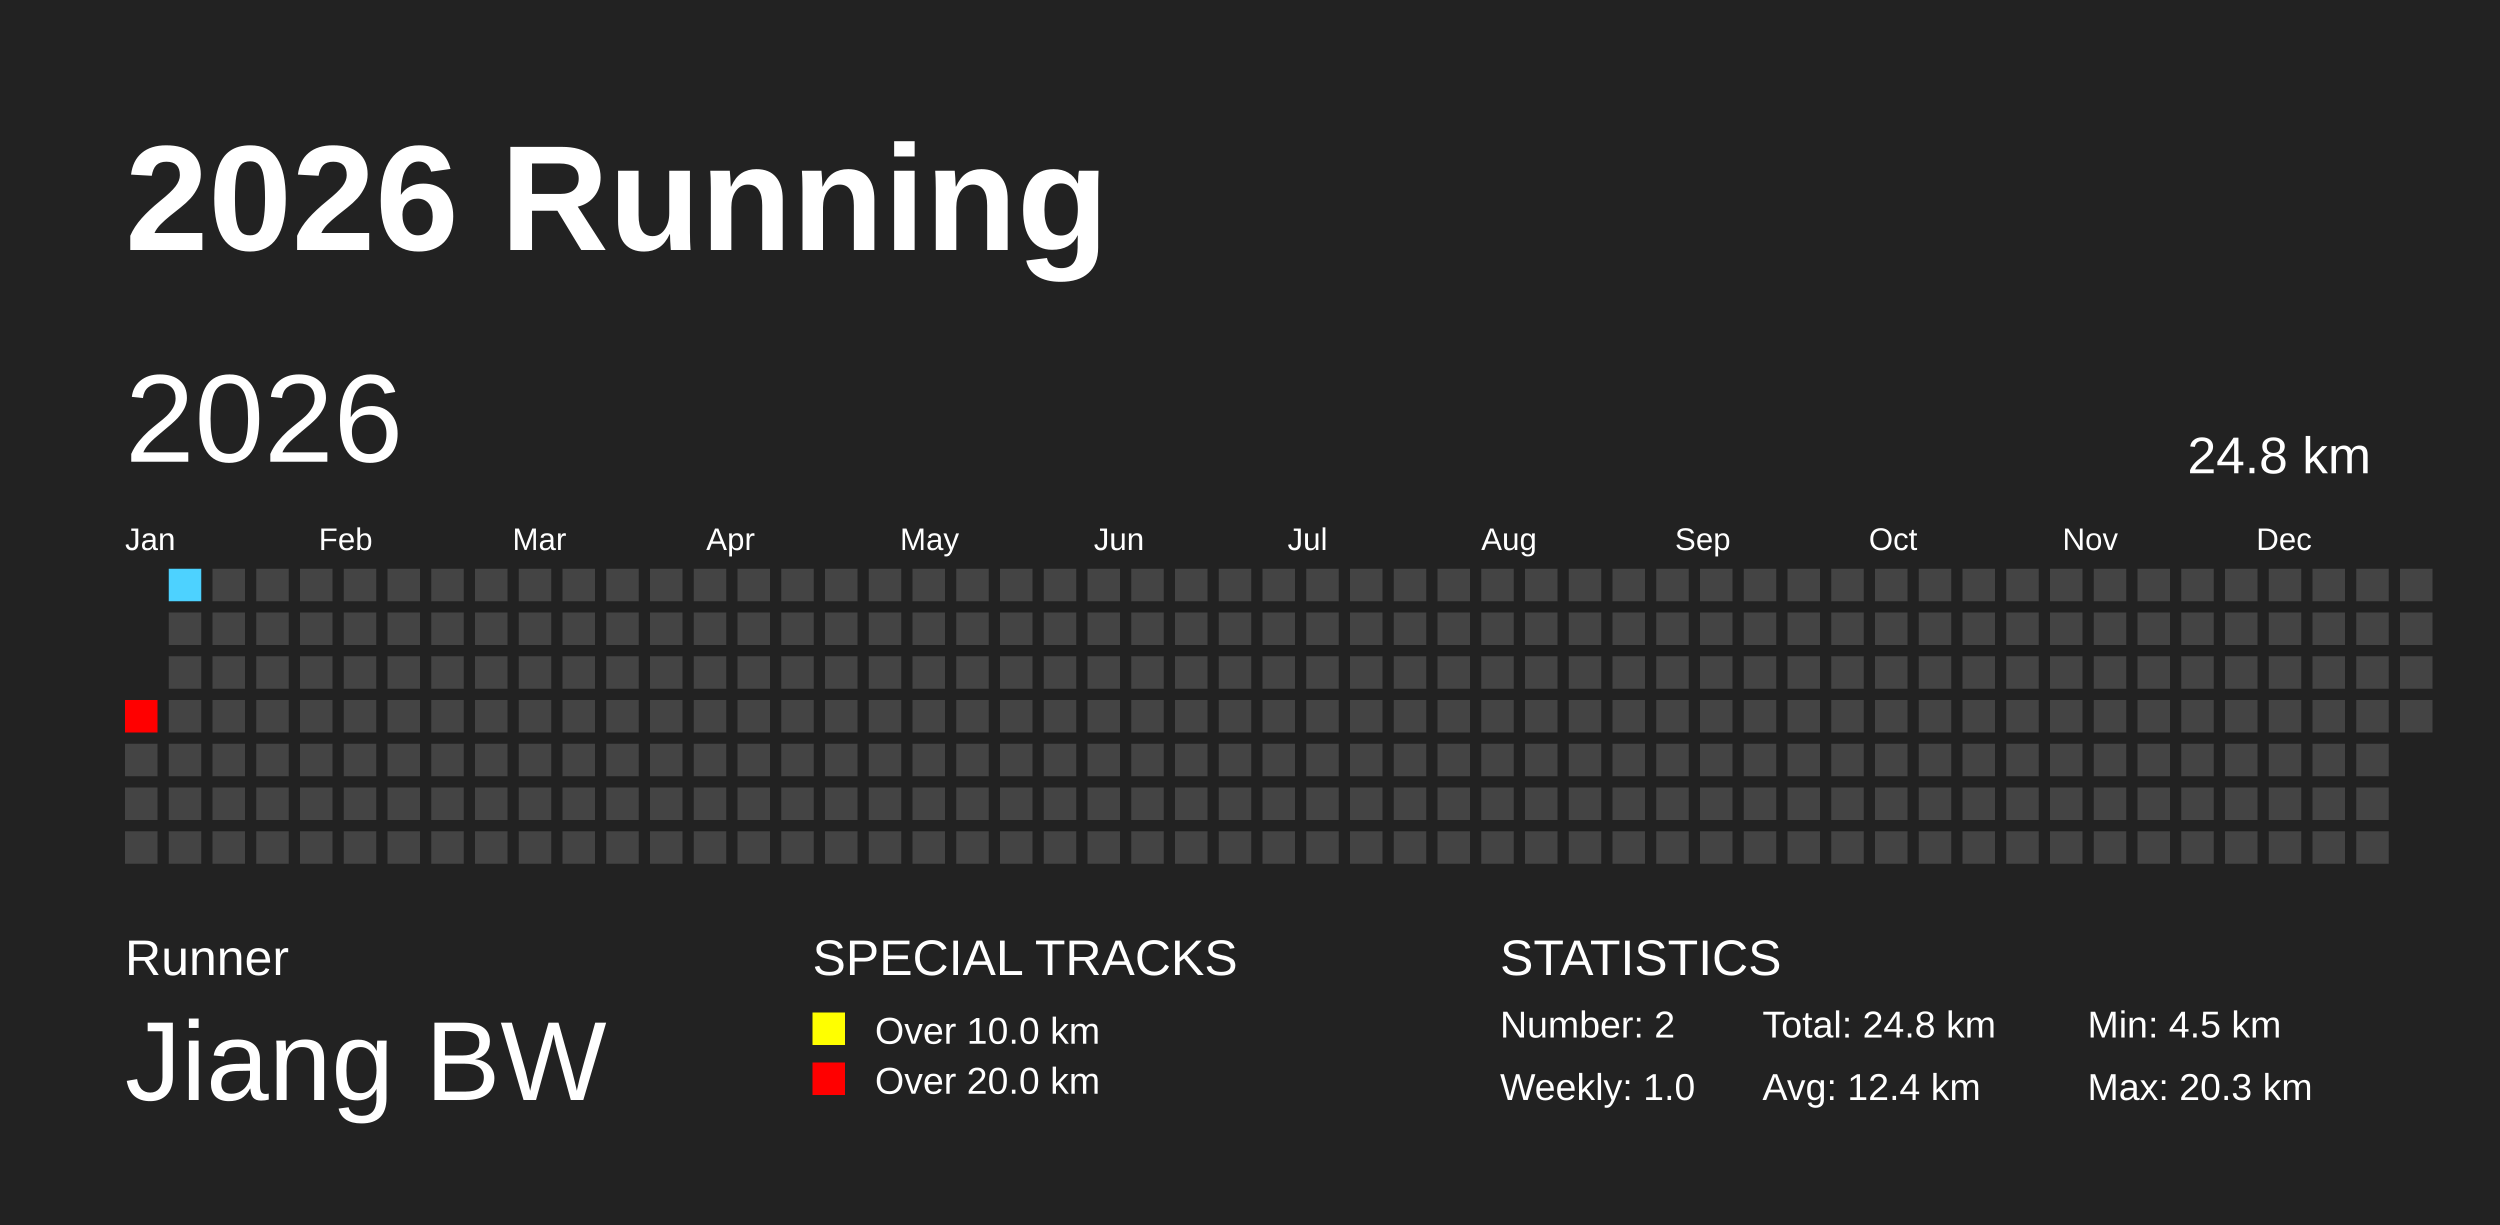
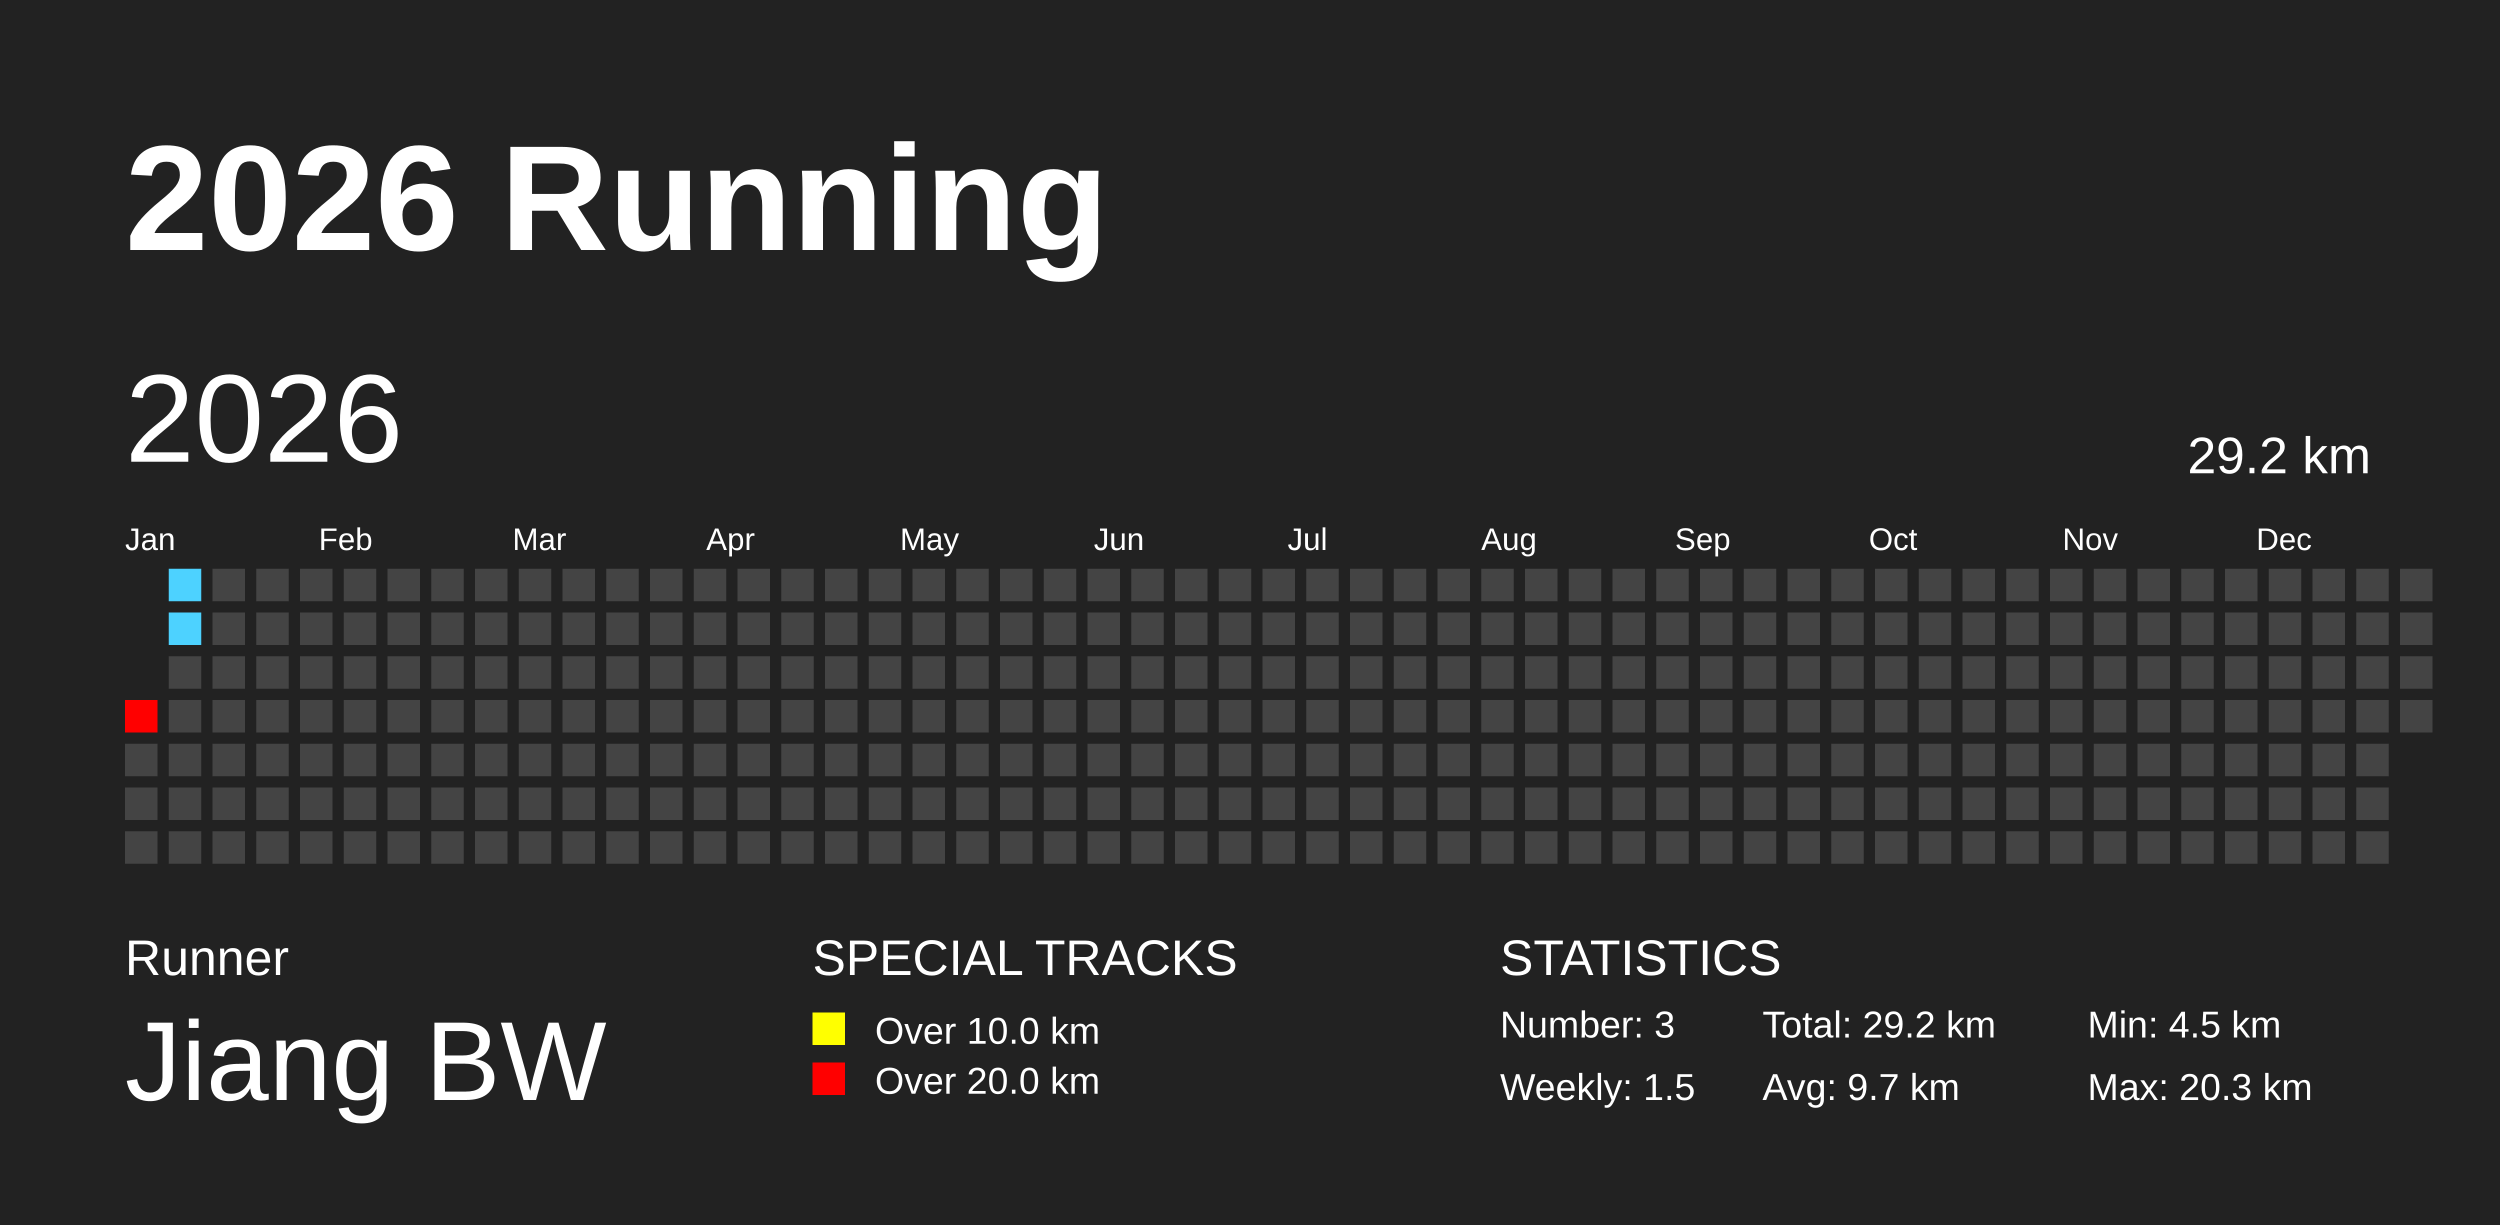
<svg xmlns="http://www.w3.org/2000/svg" baseProfile="full" height="98mm" version="1.1" viewBox="0,0,200,98" width="200mm">
  <defs />
  <rect fill="#222222" height="98" width="200" x="0" y="0" />
  <text fill="#FFFFFF" style="font-size:12px; font-family:Arial; font-weight:bold;" x="10" y="20">2026 Running</text>
  <text fill="#FFFFFF" style="font-size:4px; font-family:Arial" x="10" y="78">Runner</text>
  <text fill="#FFFFFF" style="font-size:9px; font-family:Arial" x="10" y="88">Jiang BW</text>
  <text fill="#FFFFFF" style="font-size:4px; font-family:Arial" x="65" y="78">SPECIAL TRACKS</text>
  <rect fill="yellow" height="2.6" width="2.6" x="65" y="81" />
  <text fill="#FFFFFF" style="font-size:3px; font-family:Arial" x="70" y="83.5">Over 10.0 km</text>
  <rect fill="red" height="2.6" width="2.6" x="65" y="85" />
  <text fill="#FFFFFF" style="font-size:3px; font-family:Arial" x="70" y="87.5">Over 20.0 km</text>
  <text fill="#FFFFFF" style="font-size:4px; font-family:Arial" x="120" y="78">STATISTICS</text>
-   <text fill="#FFFFFF" style="font-size:3px; font-family:Arial" x="120" y="83">Number: 2</text>
-   <text fill="#FFFFFF" style="font-size:3px; font-family:Arial" x="120" y="88">Weekly: 1.0</text>
-   <text fill="#FFFFFF" style="font-size:3px; font-family:Arial" x="141" y="83">Total: 24.8 km</text>
-   <text fill="#FFFFFF" style="font-size:3px; font-family:Arial" x="141" y="88">Avg: 12.4 km</text>
+   <text fill="#FFFFFF" style="font-size:3px; font-family:Arial" x="120" y="83">Number: 3</text>
+   <text fill="#FFFFFF" style="font-size:3px; font-family:Arial" x="120" y="88">Weekly: 1.5</text>
+   <text fill="#FFFFFF" style="font-size:3px; font-family:Arial" x="141" y="83">Total: 29.2 km</text>
+   <text fill="#FFFFFF" style="font-size:3px; font-family:Arial" x="141" y="88">Avg: 9.7 km</text>
  <text fill="#FFFFFF" style="font-size:3px; font-family:Arial" x="167" y="83">Min: 4.5 km</text>
  <text fill="#FFFFFF" style="font-size:3px; font-family:Arial" x="167" y="88">Max: 20.3 km</text>
  <text dominant-baseline="hanging" fill="#FFFFFF" style="font-size:10.0px; font-family:Arial;" x="10" y="30">2026</text>
-   <text dominant-baseline="hanging" fill="#FFFFFF" style="font-size:4.125px; font-family:Arial;" x="175" y="35">24.8 km</text>
+   <text dominant-baseline="hanging" fill="#FFFFFF" style="font-size:4.125px; font-family:Arial;" x="175" y="35">29.2 km</text>
  <text fill="#FFFFFF" style="font-size:2.5px; font-family:Arial" x="10.0" y="44">Jan</text>
  <text fill="#FFFFFF" style="font-size:2.5px; font-family:Arial" x="25.5" y="44">Feb</text>
  <text fill="#FFFFFF" style="font-size:2.5px; font-family:Arial" x="41.0" y="44">Mar</text>
  <text fill="#FFFFFF" style="font-size:2.5px; font-family:Arial" x="56.5" y="44">Apr</text>
  <text fill="#FFFFFF" style="font-size:2.5px; font-family:Arial" x="72.0" y="44">May</text>
  <text fill="#FFFFFF" style="font-size:2.5px; font-family:Arial" x="87.5" y="44">Jun</text>
  <text fill="#FFFFFF" style="font-size:2.5px; font-family:Arial" x="103.0" y="44">Jul</text>
  <text fill="#FFFFFF" style="font-size:2.5px; font-family:Arial" x="118.5" y="44">Aug</text>
  <text fill="#FFFFFF" style="font-size:2.5px; font-family:Arial" x="134.0" y="44">Sep</text>
  <text fill="#FFFFFF" style="font-size:2.5px; font-family:Arial" x="149.5" y="44">Oct</text>
  <text fill="#FFFFFF" style="font-size:2.5px; font-family:Arial" x="165.0" y="44">Nov</text>
  <text fill="#FFFFFF" style="font-size:2.5px; font-family:Arial" x="180.5" y="44">Dec</text>
  <rect fill="red" height="2.6" width="2.6" x="10.0" y="56.0" />
  <rect fill="#444444" height="2.6" width="2.6" x="10.0" y="59.5" />
  <rect fill="#444444" height="2.6" width="2.6" x="10.0" y="63.0" />
  <rect fill="#444444" height="2.6" width="2.6" x="10.0" y="66.5" />
  <rect fill="#4dd2ff" height="2.6" width="2.6" x="13.5" y="45.5" />
-   <rect fill="#444444" height="2.6" width="2.6" x="13.5" y="49.0" />
+   <rect fill="#4dd2ff" height="2.6" width="2.6" x="13.5" y="49.0" />
  <rect fill="#444444" height="2.6" width="2.6" x="13.5" y="52.5" />
  <rect fill="#444444" height="2.6" width="2.6" x="13.5" y="56.0" />
  <rect fill="#444444" height="2.6" width="2.6" x="13.5" y="59.5" />
  <rect fill="#444444" height="2.6" width="2.6" x="13.5" y="63.0" />
  <rect fill="#444444" height="2.6" width="2.6" x="13.5" y="66.5" />
  <rect fill="#444444" height="2.6" width="2.6" x="17.0" y="45.5" />
  <rect fill="#444444" height="2.6" width="2.6" x="17.0" y="49.0" />
  <rect fill="#444444" height="2.6" width="2.6" x="17.0" y="52.5" />
  <rect fill="#444444" height="2.6" width="2.6" x="17.0" y="56.0" />
  <rect fill="#444444" height="2.6" width="2.6" x="17.0" y="59.5" />
  <rect fill="#444444" height="2.6" width="2.6" x="17.0" y="63.0" />
  <rect fill="#444444" height="2.6" width="2.6" x="17.0" y="66.5" />
  <rect fill="#444444" height="2.6" width="2.6" x="20.5" y="45.5" />
  <rect fill="#444444" height="2.6" width="2.6" x="20.5" y="49.0" />
  <rect fill="#444444" height="2.6" width="2.6" x="20.5" y="52.5" />
  <rect fill="#444444" height="2.6" width="2.6" x="20.5" y="56.0" />
  <rect fill="#444444" height="2.6" width="2.6" x="20.5" y="59.5" />
  <rect fill="#444444" height="2.6" width="2.6" x="20.5" y="63.0" />
  <rect fill="#444444" height="2.6" width="2.6" x="20.5" y="66.5" />
  <rect fill="#444444" height="2.6" width="2.6" x="24.0" y="45.5" />
  <rect fill="#444444" height="2.6" width="2.6" x="24.0" y="49.0" />
  <rect fill="#444444" height="2.6" width="2.6" x="24.0" y="52.5" />
  <rect fill="#444444" height="2.6" width="2.6" x="24.0" y="56.0" />
  <rect fill="#444444" height="2.6" width="2.6" x="24.0" y="59.5" />
  <rect fill="#444444" height="2.6" width="2.6" x="24.0" y="63.0" />
  <rect fill="#444444" height="2.6" width="2.6" x="24.0" y="66.5" />
  <rect fill="#444444" height="2.6" width="2.6" x="27.5" y="45.5" />
  <rect fill="#444444" height="2.6" width="2.6" x="27.5" y="49.0" />
  <rect fill="#444444" height="2.6" width="2.6" x="27.5" y="52.5" />
  <rect fill="#444444" height="2.6" width="2.6" x="27.5" y="56.0" />
  <rect fill="#444444" height="2.6" width="2.6" x="27.5" y="59.5" />
  <rect fill="#444444" height="2.6" width="2.6" x="27.5" y="63.0" />
  <rect fill="#444444" height="2.6" width="2.6" x="27.5" y="66.5" />
  <rect fill="#444444" height="2.6" width="2.6" x="31.0" y="45.5" />
  <rect fill="#444444" height="2.6" width="2.6" x="31.0" y="49.0" />
  <rect fill="#444444" height="2.6" width="2.6" x="31.0" y="52.5" />
  <rect fill="#444444" height="2.6" width="2.6" x="31.0" y="56.0" />
  <rect fill="#444444" height="2.6" width="2.6" x="31.0" y="59.5" />
  <rect fill="#444444" height="2.6" width="2.6" x="31.0" y="63.0" />
  <rect fill="#444444" height="2.6" width="2.6" x="31.0" y="66.5" />
  <rect fill="#444444" height="2.6" width="2.6" x="34.5" y="45.5" />
  <rect fill="#444444" height="2.6" width="2.6" x="34.5" y="49.0" />
  <rect fill="#444444" height="2.6" width="2.6" x="34.5" y="52.5" />
  <rect fill="#444444" height="2.6" width="2.6" x="34.5" y="56.0" />
  <rect fill="#444444" height="2.6" width="2.6" x="34.5" y="59.5" />
  <rect fill="#444444" height="2.6" width="2.6" x="34.5" y="63.0" />
  <rect fill="#444444" height="2.6" width="2.6" x="34.5" y="66.5" />
  <rect fill="#444444" height="2.6" width="2.6" x="38.0" y="45.5" />
  <rect fill="#444444" height="2.6" width="2.6" x="38.0" y="49.0" />
  <rect fill="#444444" height="2.6" width="2.6" x="38.0" y="52.5" />
  <rect fill="#444444" height="2.6" width="2.6" x="38.0" y="56.0" />
  <rect fill="#444444" height="2.6" width="2.6" x="38.0" y="59.5" />
  <rect fill="#444444" height="2.6" width="2.6" x="38.0" y="63.0" />
  <rect fill="#444444" height="2.6" width="2.6" x="38.0" y="66.5" />
  <rect fill="#444444" height="2.6" width="2.6" x="41.5" y="45.5" />
  <rect fill="#444444" height="2.6" width="2.6" x="41.5" y="49.0" />
  <rect fill="#444444" height="2.6" width="2.6" x="41.5" y="52.5" />
  <rect fill="#444444" height="2.6" width="2.6" x="41.5" y="56.0" />
  <rect fill="#444444" height="2.6" width="2.6" x="41.5" y="59.5" />
  <rect fill="#444444" height="2.6" width="2.6" x="41.5" y="63.0" />
  <rect fill="#444444" height="2.6" width="2.6" x="41.5" y="66.5" />
  <rect fill="#444444" height="2.6" width="2.6" x="45.0" y="45.5" />
  <rect fill="#444444" height="2.6" width="2.6" x="45.0" y="49.0" />
  <rect fill="#444444" height="2.6" width="2.6" x="45.0" y="52.5" />
  <rect fill="#444444" height="2.6" width="2.6" x="45.0" y="56.0" />
  <rect fill="#444444" height="2.6" width="2.6" x="45.0" y="59.5" />
  <rect fill="#444444" height="2.6" width="2.6" x="45.0" y="63.0" />
  <rect fill="#444444" height="2.6" width="2.6" x="45.0" y="66.5" />
  <rect fill="#444444" height="2.6" width="2.6" x="48.5" y="45.5" />
  <rect fill="#444444" height="2.6" width="2.6" x="48.5" y="49.0" />
  <rect fill="#444444" height="2.6" width="2.6" x="48.5" y="52.5" />
  <rect fill="#444444" height="2.6" width="2.6" x="48.5" y="56.0" />
  <rect fill="#444444" height="2.6" width="2.6" x="48.5" y="59.5" />
  <rect fill="#444444" height="2.6" width="2.6" x="48.5" y="63.0" />
  <rect fill="#444444" height="2.6" width="2.6" x="48.5" y="66.5" />
  <rect fill="#444444" height="2.6" width="2.6" x="52.0" y="45.5" />
  <rect fill="#444444" height="2.6" width="2.6" x="52.0" y="49.0" />
  <rect fill="#444444" height="2.6" width="2.6" x="52.0" y="52.5" />
  <rect fill="#444444" height="2.6" width="2.6" x="52.0" y="56.0" />
  <rect fill="#444444" height="2.6" width="2.6" x="52.0" y="59.5" />
  <rect fill="#444444" height="2.6" width="2.6" x="52.0" y="63.0" />
  <rect fill="#444444" height="2.6" width="2.6" x="52.0" y="66.5" />
  <rect fill="#444444" height="2.6" width="2.6" x="55.5" y="45.5" />
  <rect fill="#444444" height="2.6" width="2.6" x="55.5" y="49.0" />
  <rect fill="#444444" height="2.6" width="2.6" x="55.5" y="52.5" />
  <rect fill="#444444" height="2.6" width="2.6" x="55.5" y="56.0" />
  <rect fill="#444444" height="2.6" width="2.6" x="55.5" y="59.5" />
  <rect fill="#444444" height="2.6" width="2.6" x="55.5" y="63.0" />
  <rect fill="#444444" height="2.6" width="2.6" x="55.5" y="66.5" />
  <rect fill="#444444" height="2.6" width="2.6" x="59.0" y="45.5" />
  <rect fill="#444444" height="2.6" width="2.6" x="59.0" y="49.0" />
  <rect fill="#444444" height="2.6" width="2.6" x="59.0" y="52.5" />
  <rect fill="#444444" height="2.6" width="2.6" x="59.0" y="56.0" />
  <rect fill="#444444" height="2.6" width="2.6" x="59.0" y="59.5" />
  <rect fill="#444444" height="2.6" width="2.6" x="59.0" y="63.0" />
  <rect fill="#444444" height="2.6" width="2.6" x="59.0" y="66.5" />
  <rect fill="#444444" height="2.6" width="2.6" x="62.5" y="45.5" />
  <rect fill="#444444" height="2.6" width="2.6" x="62.5" y="49.0" />
  <rect fill="#444444" height="2.6" width="2.6" x="62.5" y="52.5" />
  <rect fill="#444444" height="2.6" width="2.6" x="62.5" y="56.0" />
  <rect fill="#444444" height="2.6" width="2.6" x="62.5" y="59.5" />
  <rect fill="#444444" height="2.6" width="2.6" x="62.5" y="63.0" />
  <rect fill="#444444" height="2.6" width="2.6" x="62.5" y="66.5" />
  <rect fill="#444444" height="2.6" width="2.6" x="66.0" y="45.5" />
  <rect fill="#444444" height="2.6" width="2.6" x="66.0" y="49.0" />
  <rect fill="#444444" height="2.6" width="2.6" x="66.0" y="52.5" />
  <rect fill="#444444" height="2.6" width="2.6" x="66.0" y="56.0" />
  <rect fill="#444444" height="2.6" width="2.6" x="66.0" y="59.5" />
  <rect fill="#444444" height="2.6" width="2.6" x="66.0" y="63.0" />
  <rect fill="#444444" height="2.6" width="2.6" x="66.0" y="66.5" />
  <rect fill="#444444" height="2.6" width="2.6" x="69.5" y="45.5" />
  <rect fill="#444444" height="2.6" width="2.6" x="69.5" y="49.0" />
  <rect fill="#444444" height="2.6" width="2.6" x="69.5" y="52.5" />
  <rect fill="#444444" height="2.6" width="2.6" x="69.5" y="56.0" />
  <rect fill="#444444" height="2.6" width="2.6" x="69.5" y="59.5" />
  <rect fill="#444444" height="2.6" width="2.6" x="69.5" y="63.0" />
  <rect fill="#444444" height="2.6" width="2.6" x="69.5" y="66.5" />
  <rect fill="#444444" height="2.6" width="2.6" x="73.0" y="45.5" />
  <rect fill="#444444" height="2.6" width="2.6" x="73.0" y="49.0" />
  <rect fill="#444444" height="2.6" width="2.6" x="73.0" y="52.5" />
  <rect fill="#444444" height="2.6" width="2.6" x="73.0" y="56.0" />
  <rect fill="#444444" height="2.6" width="2.6" x="73.0" y="59.5" />
  <rect fill="#444444" height="2.6" width="2.6" x="73.0" y="63.0" />
  <rect fill="#444444" height="2.6" width="2.6" x="73.0" y="66.5" />
  <rect fill="#444444" height="2.6" width="2.6" x="76.5" y="45.5" />
  <rect fill="#444444" height="2.6" width="2.6" x="76.5" y="49.0" />
  <rect fill="#444444" height="2.6" width="2.6" x="76.5" y="52.5" />
  <rect fill="#444444" height="2.6" width="2.6" x="76.5" y="56.0" />
  <rect fill="#444444" height="2.6" width="2.6" x="76.5" y="59.5" />
  <rect fill="#444444" height="2.6" width="2.6" x="76.5" y="63.0" />
  <rect fill="#444444" height="2.6" width="2.6" x="76.5" y="66.5" />
  <rect fill="#444444" height="2.6" width="2.6" x="80.0" y="45.5" />
  <rect fill="#444444" height="2.6" width="2.6" x="80.0" y="49.0" />
  <rect fill="#444444" height="2.6" width="2.6" x="80.0" y="52.5" />
  <rect fill="#444444" height="2.6" width="2.6" x="80.0" y="56.0" />
  <rect fill="#444444" height="2.6" width="2.6" x="80.0" y="59.5" />
  <rect fill="#444444" height="2.6" width="2.6" x="80.0" y="63.0" />
  <rect fill="#444444" height="2.6" width="2.6" x="80.0" y="66.5" />
  <rect fill="#444444" height="2.6" width="2.6" x="83.5" y="45.5" />
  <rect fill="#444444" height="2.6" width="2.6" x="83.5" y="49.0" />
  <rect fill="#444444" height="2.6" width="2.6" x="83.5" y="52.5" />
  <rect fill="#444444" height="2.6" width="2.6" x="83.5" y="56.0" />
  <rect fill="#444444" height="2.6" width="2.6" x="83.5" y="59.5" />
  <rect fill="#444444" height="2.6" width="2.6" x="83.5" y="63.0" />
  <rect fill="#444444" height="2.6" width="2.6" x="83.5" y="66.5" />
  <rect fill="#444444" height="2.6" width="2.6" x="87.0" y="45.5" />
  <rect fill="#444444" height="2.6" width="2.6" x="87.0" y="49.0" />
  <rect fill="#444444" height="2.6" width="2.6" x="87.0" y="52.5" />
  <rect fill="#444444" height="2.6" width="2.6" x="87.0" y="56.0" />
  <rect fill="#444444" height="2.6" width="2.6" x="87.0" y="59.5" />
  <rect fill="#444444" height="2.6" width="2.6" x="87.0" y="63.0" />
  <rect fill="#444444" height="2.6" width="2.6" x="87.0" y="66.5" />
  <rect fill="#444444" height="2.6" width="2.6" x="90.5" y="45.5" />
  <rect fill="#444444" height="2.6" width="2.6" x="90.5" y="49.0" />
  <rect fill="#444444" height="2.6" width="2.6" x="90.5" y="52.5" />
  <rect fill="#444444" height="2.6" width="2.6" x="90.5" y="56.0" />
  <rect fill="#444444" height="2.6" width="2.6" x="90.5" y="59.5" />
  <rect fill="#444444" height="2.6" width="2.6" x="90.5" y="63.0" />
  <rect fill="#444444" height="2.6" width="2.6" x="90.5" y="66.5" />
  <rect fill="#444444" height="2.6" width="2.6" x="94.0" y="45.5" />
  <rect fill="#444444" height="2.6" width="2.6" x="94.0" y="49.0" />
  <rect fill="#444444" height="2.6" width="2.6" x="94.0" y="52.5" />
  <rect fill="#444444" height="2.6" width="2.6" x="94.0" y="56.0" />
  <rect fill="#444444" height="2.6" width="2.6" x="94.0" y="59.5" />
  <rect fill="#444444" height="2.6" width="2.6" x="94.0" y="63.0" />
  <rect fill="#444444" height="2.6" width="2.6" x="94.0" y="66.5" />
  <rect fill="#444444" height="2.6" width="2.6" x="97.5" y="45.5" />
  <rect fill="#444444" height="2.6" width="2.6" x="97.5" y="49.0" />
  <rect fill="#444444" height="2.6" width="2.6" x="97.5" y="52.5" />
  <rect fill="#444444" height="2.6" width="2.6" x="97.5" y="56.0" />
  <rect fill="#444444" height="2.6" width="2.6" x="97.5" y="59.5" />
  <rect fill="#444444" height="2.6" width="2.6" x="97.5" y="63.0" />
  <rect fill="#444444" height="2.6" width="2.6" x="97.5" y="66.5" />
  <rect fill="#444444" height="2.6" width="2.6" x="101.0" y="45.5" />
  <rect fill="#444444" height="2.6" width="2.6" x="101.0" y="49.0" />
  <rect fill="#444444" height="2.6" width="2.6" x="101.0" y="52.5" />
  <rect fill="#444444" height="2.6" width="2.6" x="101.0" y="56.0" />
  <rect fill="#444444" height="2.6" width="2.6" x="101.0" y="59.5" />
  <rect fill="#444444" height="2.6" width="2.6" x="101.0" y="63.0" />
  <rect fill="#444444" height="2.6" width="2.6" x="101.0" y="66.5" />
  <rect fill="#444444" height="2.6" width="2.6" x="104.5" y="45.5" />
  <rect fill="#444444" height="2.6" width="2.6" x="104.5" y="49.0" />
  <rect fill="#444444" height="2.6" width="2.6" x="104.5" y="52.5" />
  <rect fill="#444444" height="2.6" width="2.6" x="104.5" y="56.0" />
  <rect fill="#444444" height="2.6" width="2.6" x="104.5" y="59.5" />
  <rect fill="#444444" height="2.6" width="2.6" x="104.5" y="63.0" />
  <rect fill="#444444" height="2.6" width="2.6" x="104.5" y="66.5" />
  <rect fill="#444444" height="2.6" width="2.6" x="108.0" y="45.5" />
  <rect fill="#444444" height="2.6" width="2.6" x="108.0" y="49.0" />
  <rect fill="#444444" height="2.6" width="2.6" x="108.0" y="52.5" />
  <rect fill="#444444" height="2.6" width="2.6" x="108.0" y="56.0" />
  <rect fill="#444444" height="2.6" width="2.6" x="108.0" y="59.5" />
  <rect fill="#444444" height="2.6" width="2.6" x="108.0" y="63.0" />
  <rect fill="#444444" height="2.6" width="2.6" x="108.0" y="66.5" />
  <rect fill="#444444" height="2.6" width="2.6" x="111.5" y="45.5" />
  <rect fill="#444444" height="2.6" width="2.6" x="111.5" y="49.0" />
  <rect fill="#444444" height="2.6" width="2.6" x="111.5" y="52.5" />
  <rect fill="#444444" height="2.6" width="2.6" x="111.5" y="56.0" />
  <rect fill="#444444" height="2.6" width="2.6" x="111.5" y="59.5" />
  <rect fill="#444444" height="2.6" width="2.6" x="111.5" y="63.0" />
  <rect fill="#444444" height="2.6" width="2.6" x="111.5" y="66.5" />
  <rect fill="#444444" height="2.6" width="2.6" x="115.0" y="45.5" />
  <rect fill="#444444" height="2.6" width="2.6" x="115.0" y="49.0" />
  <rect fill="#444444" height="2.6" width="2.6" x="115.0" y="52.5" />
  <rect fill="#444444" height="2.6" width="2.6" x="115.0" y="56.0" />
  <rect fill="#444444" height="2.6" width="2.6" x="115.0" y="59.5" />
  <rect fill="#444444" height="2.6" width="2.6" x="115.0" y="63.0" />
  <rect fill="#444444" height="2.6" width="2.6" x="115.0" y="66.5" />
  <rect fill="#444444" height="2.6" width="2.6" x="118.5" y="45.5" />
  <rect fill="#444444" height="2.6" width="2.6" x="118.5" y="49.0" />
  <rect fill="#444444" height="2.6" width="2.6" x="118.5" y="52.5" />
  <rect fill="#444444" height="2.6" width="2.6" x="118.5" y="56.0" />
  <rect fill="#444444" height="2.6" width="2.6" x="118.5" y="59.5" />
  <rect fill="#444444" height="2.6" width="2.6" x="118.5" y="63.0" />
  <rect fill="#444444" height="2.6" width="2.6" x="118.5" y="66.5" />
  <rect fill="#444444" height="2.6" width="2.6" x="122.0" y="45.5" />
  <rect fill="#444444" height="2.6" width="2.6" x="122.0" y="49.0" />
  <rect fill="#444444" height="2.6" width="2.6" x="122.0" y="52.5" />
  <rect fill="#444444" height="2.6" width="2.6" x="122.0" y="56.0" />
  <rect fill="#444444" height="2.6" width="2.6" x="122.0" y="59.5" />
  <rect fill="#444444" height="2.6" width="2.6" x="122.0" y="63.0" />
  <rect fill="#444444" height="2.6" width="2.6" x="122.0" y="66.5" />
  <rect fill="#444444" height="2.6" width="2.6" x="125.5" y="45.5" />
  <rect fill="#444444" height="2.6" width="2.6" x="125.5" y="49.0" />
  <rect fill="#444444" height="2.6" width="2.6" x="125.5" y="52.5" />
  <rect fill="#444444" height="2.6" width="2.6" x="125.5" y="56.0" />
  <rect fill="#444444" height="2.6" width="2.6" x="125.5" y="59.5" />
  <rect fill="#444444" height="2.6" width="2.6" x="125.5" y="63.0" />
  <rect fill="#444444" height="2.6" width="2.6" x="125.5" y="66.5" />
  <rect fill="#444444" height="2.6" width="2.6" x="129.0" y="45.5" />
  <rect fill="#444444" height="2.6" width="2.6" x="129.0" y="49.0" />
  <rect fill="#444444" height="2.6" width="2.6" x="129.0" y="52.5" />
  <rect fill="#444444" height="2.6" width="2.6" x="129.0" y="56.0" />
  <rect fill="#444444" height="2.6" width="2.6" x="129.0" y="59.5" />
  <rect fill="#444444" height="2.6" width="2.6" x="129.0" y="63.0" />
  <rect fill="#444444" height="2.6" width="2.6" x="129.0" y="66.5" />
  <rect fill="#444444" height="2.6" width="2.6" x="132.5" y="45.5" />
  <rect fill="#444444" height="2.6" width="2.6" x="132.5" y="49.0" />
  <rect fill="#444444" height="2.6" width="2.6" x="132.5" y="52.5" />
  <rect fill="#444444" height="2.6" width="2.6" x="132.5" y="56.0" />
  <rect fill="#444444" height="2.6" width="2.6" x="132.5" y="59.5" />
  <rect fill="#444444" height="2.6" width="2.6" x="132.5" y="63.0" />
  <rect fill="#444444" height="2.6" width="2.6" x="132.5" y="66.5" />
  <rect fill="#444444" height="2.6" width="2.6" x="136.0" y="45.5" />
  <rect fill="#444444" height="2.6" width="2.6" x="136.0" y="49.0" />
  <rect fill="#444444" height="2.6" width="2.6" x="136.0" y="52.5" />
  <rect fill="#444444" height="2.6" width="2.6" x="136.0" y="56.0" />
  <rect fill="#444444" height="2.6" width="2.6" x="136.0" y="59.5" />
  <rect fill="#444444" height="2.6" width="2.6" x="136.0" y="63.0" />
  <rect fill="#444444" height="2.6" width="2.6" x="136.0" y="66.5" />
  <rect fill="#444444" height="2.6" width="2.6" x="139.5" y="45.5" />
  <rect fill="#444444" height="2.6" width="2.6" x="139.5" y="49.0" />
  <rect fill="#444444" height="2.6" width="2.6" x="139.5" y="52.5" />
  <rect fill="#444444" height="2.6" width="2.6" x="139.5" y="56.0" />
  <rect fill="#444444" height="2.6" width="2.6" x="139.5" y="59.5" />
  <rect fill="#444444" height="2.6" width="2.6" x="139.5" y="63.0" />
  <rect fill="#444444" height="2.6" width="2.6" x="139.5" y="66.5" />
  <rect fill="#444444" height="2.6" width="2.6" x="143.0" y="45.5" />
  <rect fill="#444444" height="2.6" width="2.6" x="143.0" y="49.0" />
  <rect fill="#444444" height="2.6" width="2.6" x="143.0" y="52.5" />
  <rect fill="#444444" height="2.6" width="2.6" x="143.0" y="56.0" />
  <rect fill="#444444" height="2.6" width="2.6" x="143.0" y="59.5" />
  <rect fill="#444444" height="2.6" width="2.6" x="143.0" y="63.0" />
  <rect fill="#444444" height="2.6" width="2.6" x="143.0" y="66.5" />
  <rect fill="#444444" height="2.6" width="2.6" x="146.5" y="45.5" />
  <rect fill="#444444" height="2.6" width="2.6" x="146.5" y="49.0" />
  <rect fill="#444444" height="2.6" width="2.6" x="146.5" y="52.5" />
  <rect fill="#444444" height="2.6" width="2.6" x="146.5" y="56.0" />
  <rect fill="#444444" height="2.6" width="2.6" x="146.5" y="59.5" />
  <rect fill="#444444" height="2.6" width="2.6" x="146.5" y="63.0" />
  <rect fill="#444444" height="2.6" width="2.6" x="146.5" y="66.5" />
  <rect fill="#444444" height="2.6" width="2.6" x="150.0" y="45.5" />
  <rect fill="#444444" height="2.6" width="2.6" x="150.0" y="49.0" />
  <rect fill="#444444" height="2.6" width="2.6" x="150.0" y="52.5" />
  <rect fill="#444444" height="2.6" width="2.6" x="150.0" y="56.0" />
  <rect fill="#444444" height="2.6" width="2.6" x="150.0" y="59.5" />
  <rect fill="#444444" height="2.6" width="2.6" x="150.0" y="63.0" />
  <rect fill="#444444" height="2.6" width="2.6" x="150.0" y="66.5" />
  <rect fill="#444444" height="2.6" width="2.6" x="153.5" y="45.5" />
  <rect fill="#444444" height="2.6" width="2.6" x="153.5" y="49.0" />
  <rect fill="#444444" height="2.6" width="2.6" x="153.5" y="52.5" />
  <rect fill="#444444" height="2.6" width="2.6" x="153.5" y="56.0" />
  <rect fill="#444444" height="2.6" width="2.6" x="153.5" y="59.5" />
  <rect fill="#444444" height="2.6" width="2.6" x="153.5" y="63.0" />
  <rect fill="#444444" height="2.6" width="2.6" x="153.5" y="66.5" />
  <rect fill="#444444" height="2.6" width="2.6" x="157.0" y="45.5" />
  <rect fill="#444444" height="2.6" width="2.6" x="157.0" y="49.0" />
  <rect fill="#444444" height="2.6" width="2.6" x="157.0" y="52.5" />
  <rect fill="#444444" height="2.6" width="2.6" x="157.0" y="56.0" />
  <rect fill="#444444" height="2.6" width="2.6" x="157.0" y="59.5" />
  <rect fill="#444444" height="2.6" width="2.6" x="157.0" y="63.0" />
  <rect fill="#444444" height="2.6" width="2.6" x="157.0" y="66.5" />
  <rect fill="#444444" height="2.6" width="2.6" x="160.5" y="45.5" />
  <rect fill="#444444" height="2.6" width="2.6" x="160.5" y="49.0" />
  <rect fill="#444444" height="2.6" width="2.6" x="160.5" y="52.5" />
  <rect fill="#444444" height="2.6" width="2.6" x="160.5" y="56.0" />
  <rect fill="#444444" height="2.6" width="2.6" x="160.5" y="59.5" />
  <rect fill="#444444" height="2.6" width="2.6" x="160.5" y="63.0" />
  <rect fill="#444444" height="2.6" width="2.6" x="160.5" y="66.5" />
  <rect fill="#444444" height="2.6" width="2.6" x="164.0" y="45.5" />
  <rect fill="#444444" height="2.6" width="2.6" x="164.0" y="49.0" />
  <rect fill="#444444" height="2.6" width="2.6" x="164.0" y="52.5" />
  <rect fill="#444444" height="2.6" width="2.6" x="164.0" y="56.0" />
  <rect fill="#444444" height="2.6" width="2.6" x="164.0" y="59.5" />
  <rect fill="#444444" height="2.6" width="2.6" x="164.0" y="63.0" />
  <rect fill="#444444" height="2.6" width="2.6" x="164.0" y="66.5" />
  <rect fill="#444444" height="2.6" width="2.6" x="167.5" y="45.5" />
  <rect fill="#444444" height="2.6" width="2.6" x="167.5" y="49.0" />
  <rect fill="#444444" height="2.6" width="2.6" x="167.5" y="52.5" />
  <rect fill="#444444" height="2.6" width="2.6" x="167.5" y="56.0" />
  <rect fill="#444444" height="2.6" width="2.6" x="167.5" y="59.5" />
  <rect fill="#444444" height="2.6" width="2.6" x="167.5" y="63.0" />
  <rect fill="#444444" height="2.6" width="2.6" x="167.5" y="66.5" />
  <rect fill="#444444" height="2.6" width="2.6" x="171.0" y="45.5" />
  <rect fill="#444444" height="2.6" width="2.6" x="171.0" y="49.0" />
  <rect fill="#444444" height="2.6" width="2.6" x="171.0" y="52.5" />
  <rect fill="#444444" height="2.6" width="2.6" x="171.0" y="56.0" />
  <rect fill="#444444" height="2.6" width="2.6" x="171.0" y="59.5" />
  <rect fill="#444444" height="2.6" width="2.6" x="171.0" y="63.0" />
  <rect fill="#444444" height="2.6" width="2.6" x="171.0" y="66.5" />
  <rect fill="#444444" height="2.6" width="2.6" x="174.5" y="45.5" />
  <rect fill="#444444" height="2.6" width="2.6" x="174.5" y="49.0" />
  <rect fill="#444444" height="2.6" width="2.6" x="174.5" y="52.5" />
  <rect fill="#444444" height="2.6" width="2.6" x="174.5" y="56.0" />
  <rect fill="#444444" height="2.6" width="2.6" x="174.5" y="59.5" />
  <rect fill="#444444" height="2.6" width="2.6" x="174.5" y="63.0" />
  <rect fill="#444444" height="2.6" width="2.6" x="174.5" y="66.5" />
  <rect fill="#444444" height="2.6" width="2.6" x="178.0" y="45.5" />
  <rect fill="#444444" height="2.6" width="2.6" x="178.0" y="49.0" />
  <rect fill="#444444" height="2.6" width="2.6" x="178.0" y="52.5" />
  <rect fill="#444444" height="2.6" width="2.6" x="178.0" y="56.0" />
  <rect fill="#444444" height="2.6" width="2.6" x="178.0" y="59.5" />
  <rect fill="#444444" height="2.6" width="2.6" x="178.0" y="63.0" />
  <rect fill="#444444" height="2.6" width="2.6" x="178.0" y="66.5" />
  <rect fill="#444444" height="2.6" width="2.6" x="181.5" y="45.5" />
  <rect fill="#444444" height="2.6" width="2.6" x="181.5" y="49.0" />
  <rect fill="#444444" height="2.6" width="2.6" x="181.5" y="52.5" />
  <rect fill="#444444" height="2.6" width="2.6" x="181.5" y="56.0" />
  <rect fill="#444444" height="2.6" width="2.6" x="181.5" y="59.5" />
  <rect fill="#444444" height="2.6" width="2.6" x="181.5" y="63.0" />
  <rect fill="#444444" height="2.6" width="2.6" x="181.5" y="66.5" />
  <rect fill="#444444" height="2.6" width="2.6" x="185.0" y="45.5" />
  <rect fill="#444444" height="2.6" width="2.6" x="185.0" y="49.0" />
  <rect fill="#444444" height="2.6" width="2.6" x="185.0" y="52.5" />
  <rect fill="#444444" height="2.6" width="2.6" x="185.0" y="56.0" />
  <rect fill="#444444" height="2.6" width="2.6" x="185.0" y="59.5" />
  <rect fill="#444444" height="2.6" width="2.6" x="185.0" y="63.0" />
  <rect fill="#444444" height="2.6" width="2.6" x="185.0" y="66.5" />
  <rect fill="#444444" height="2.6" width="2.6" x="188.5" y="45.5" />
  <rect fill="#444444" height="2.6" width="2.6" x="188.5" y="49.0" />
  <rect fill="#444444" height="2.6" width="2.6" x="188.5" y="52.5" />
  <rect fill="#444444" height="2.6" width="2.6" x="188.5" y="56.0" />
  <rect fill="#444444" height="2.6" width="2.6" x="188.5" y="59.5" />
  <rect fill="#444444" height="2.6" width="2.6" x="188.5" y="63.0" />
  <rect fill="#444444" height="2.6" width="2.6" x="188.5" y="66.5" />
  <rect fill="#444444" height="2.6" width="2.6" x="192.0" y="45.5" />
  <rect fill="#444444" height="2.6" width="2.6" x="192.0" y="49.0" />
  <rect fill="#444444" height="2.6" width="2.6" x="192.0" y="52.5" />
  <rect fill="#444444" height="2.6" width="2.6" x="192.0" y="56.0" />
</svg>
